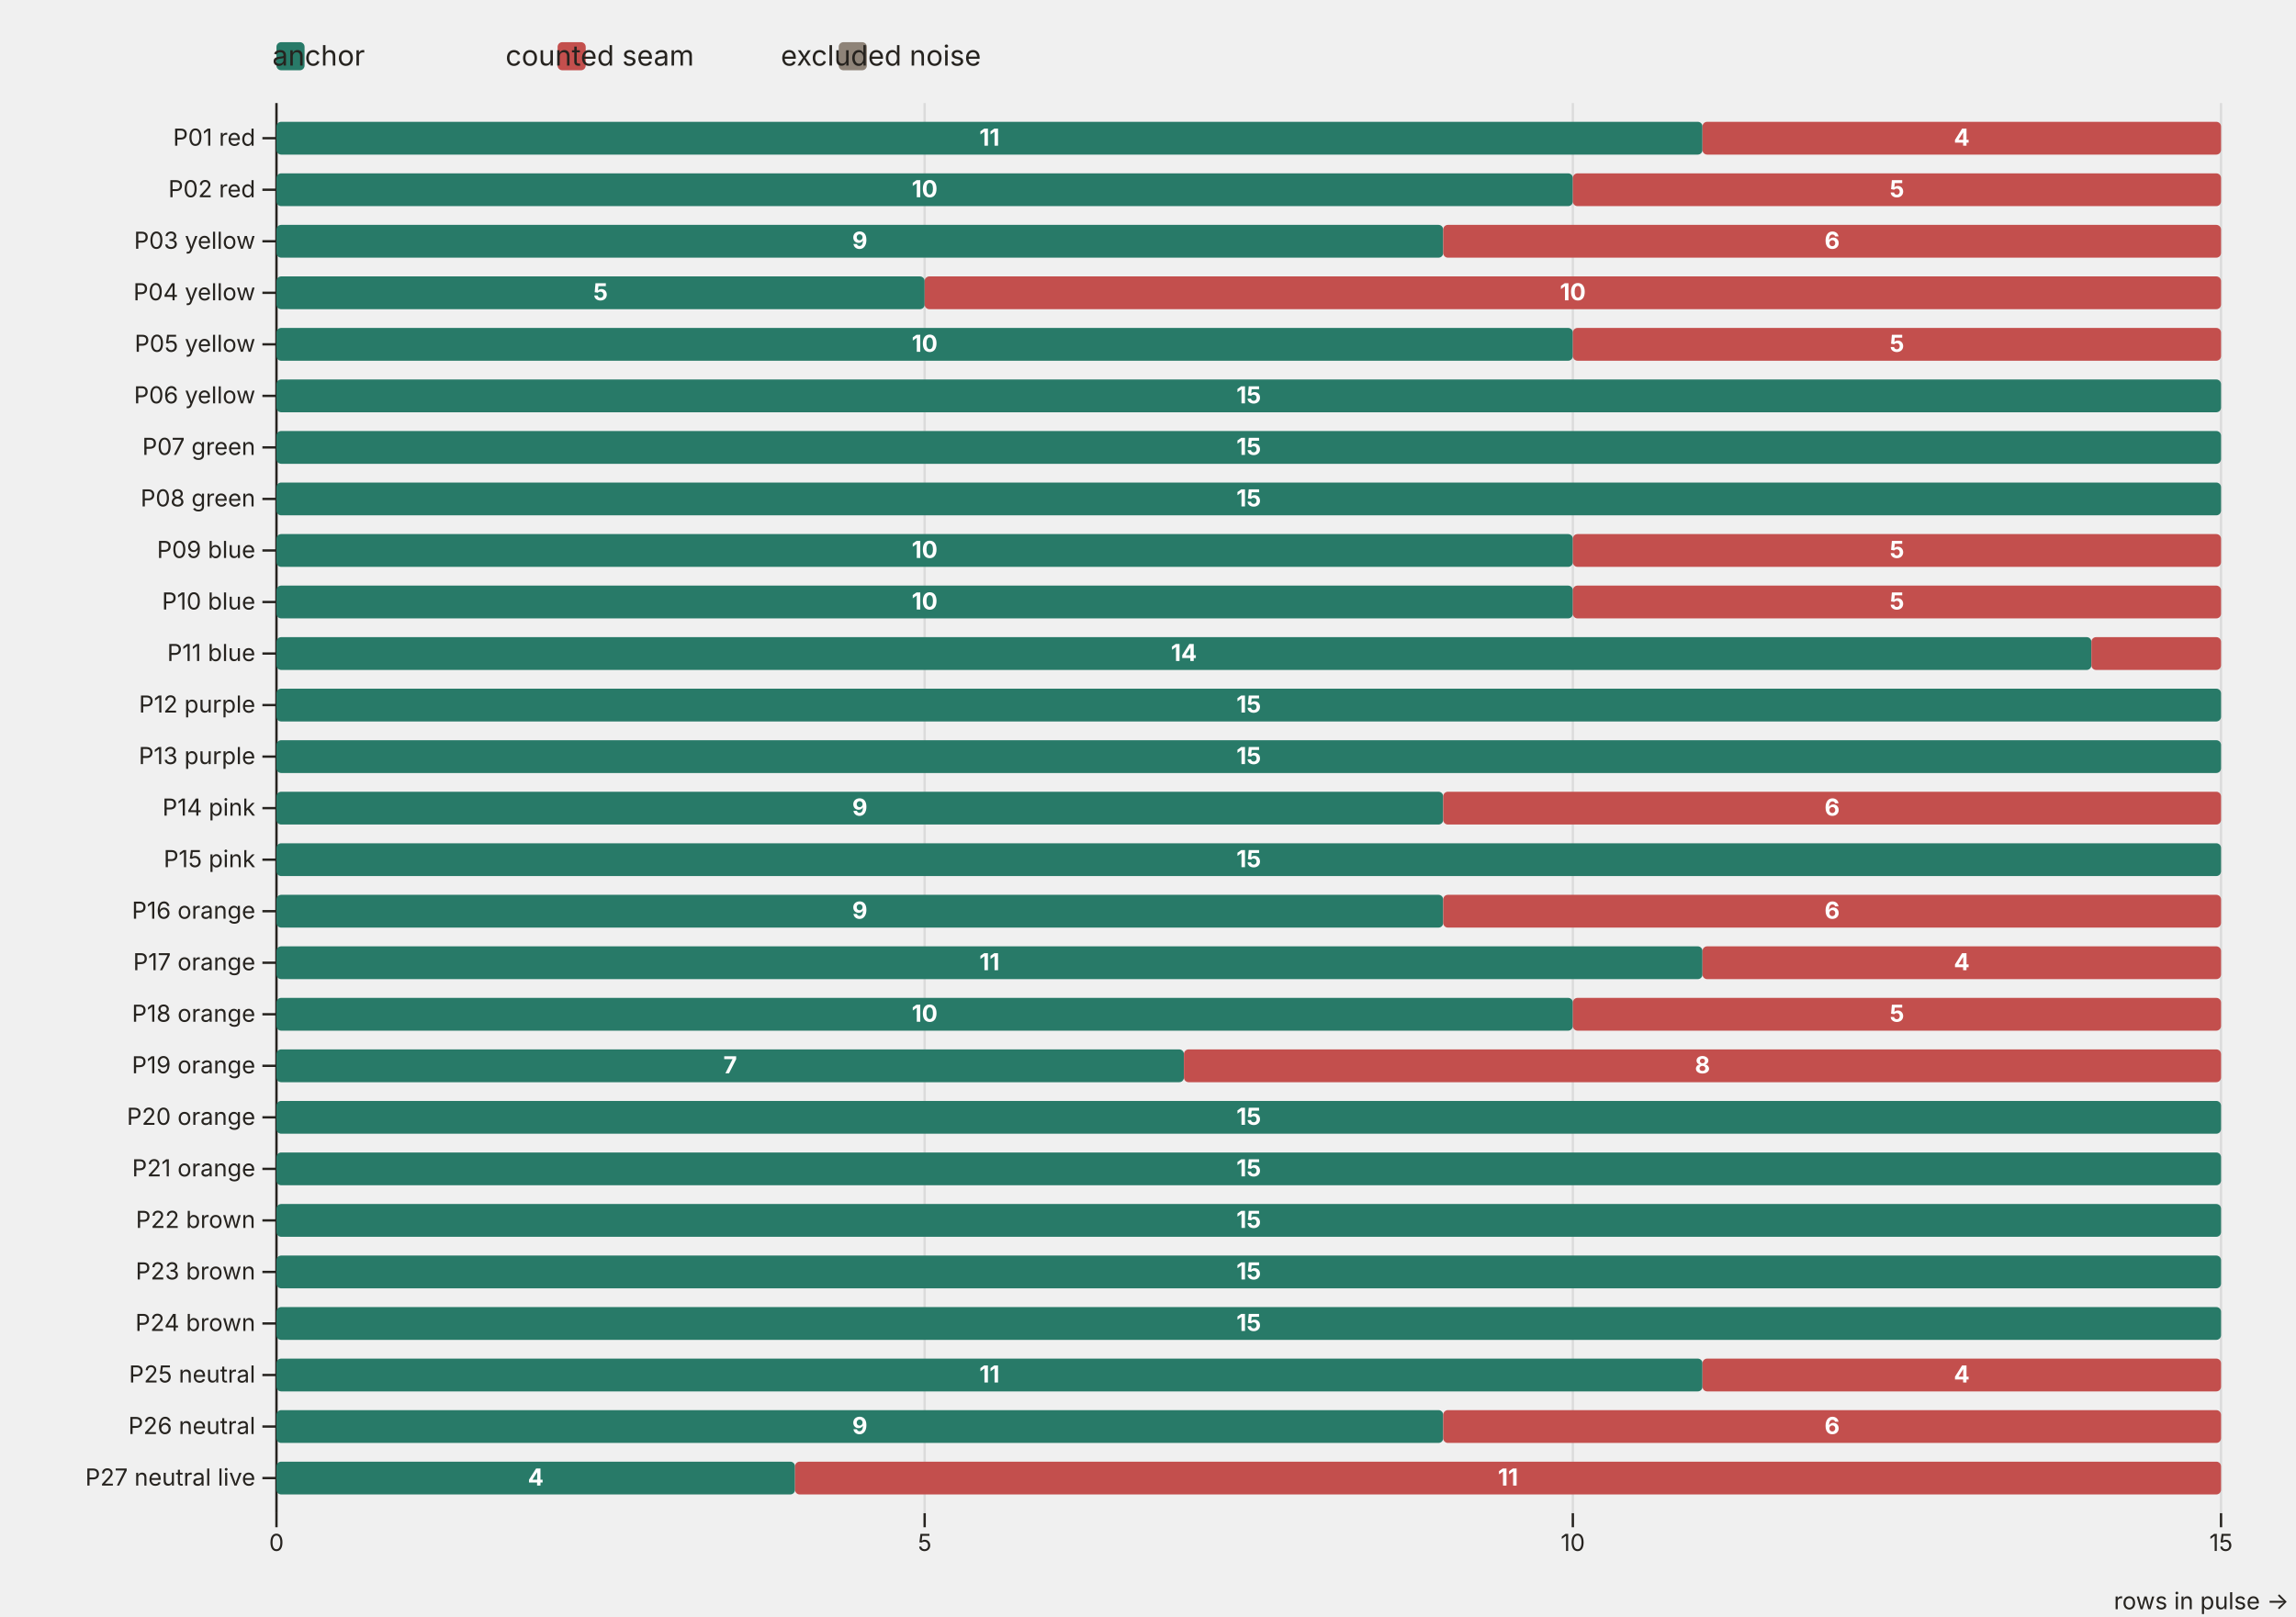
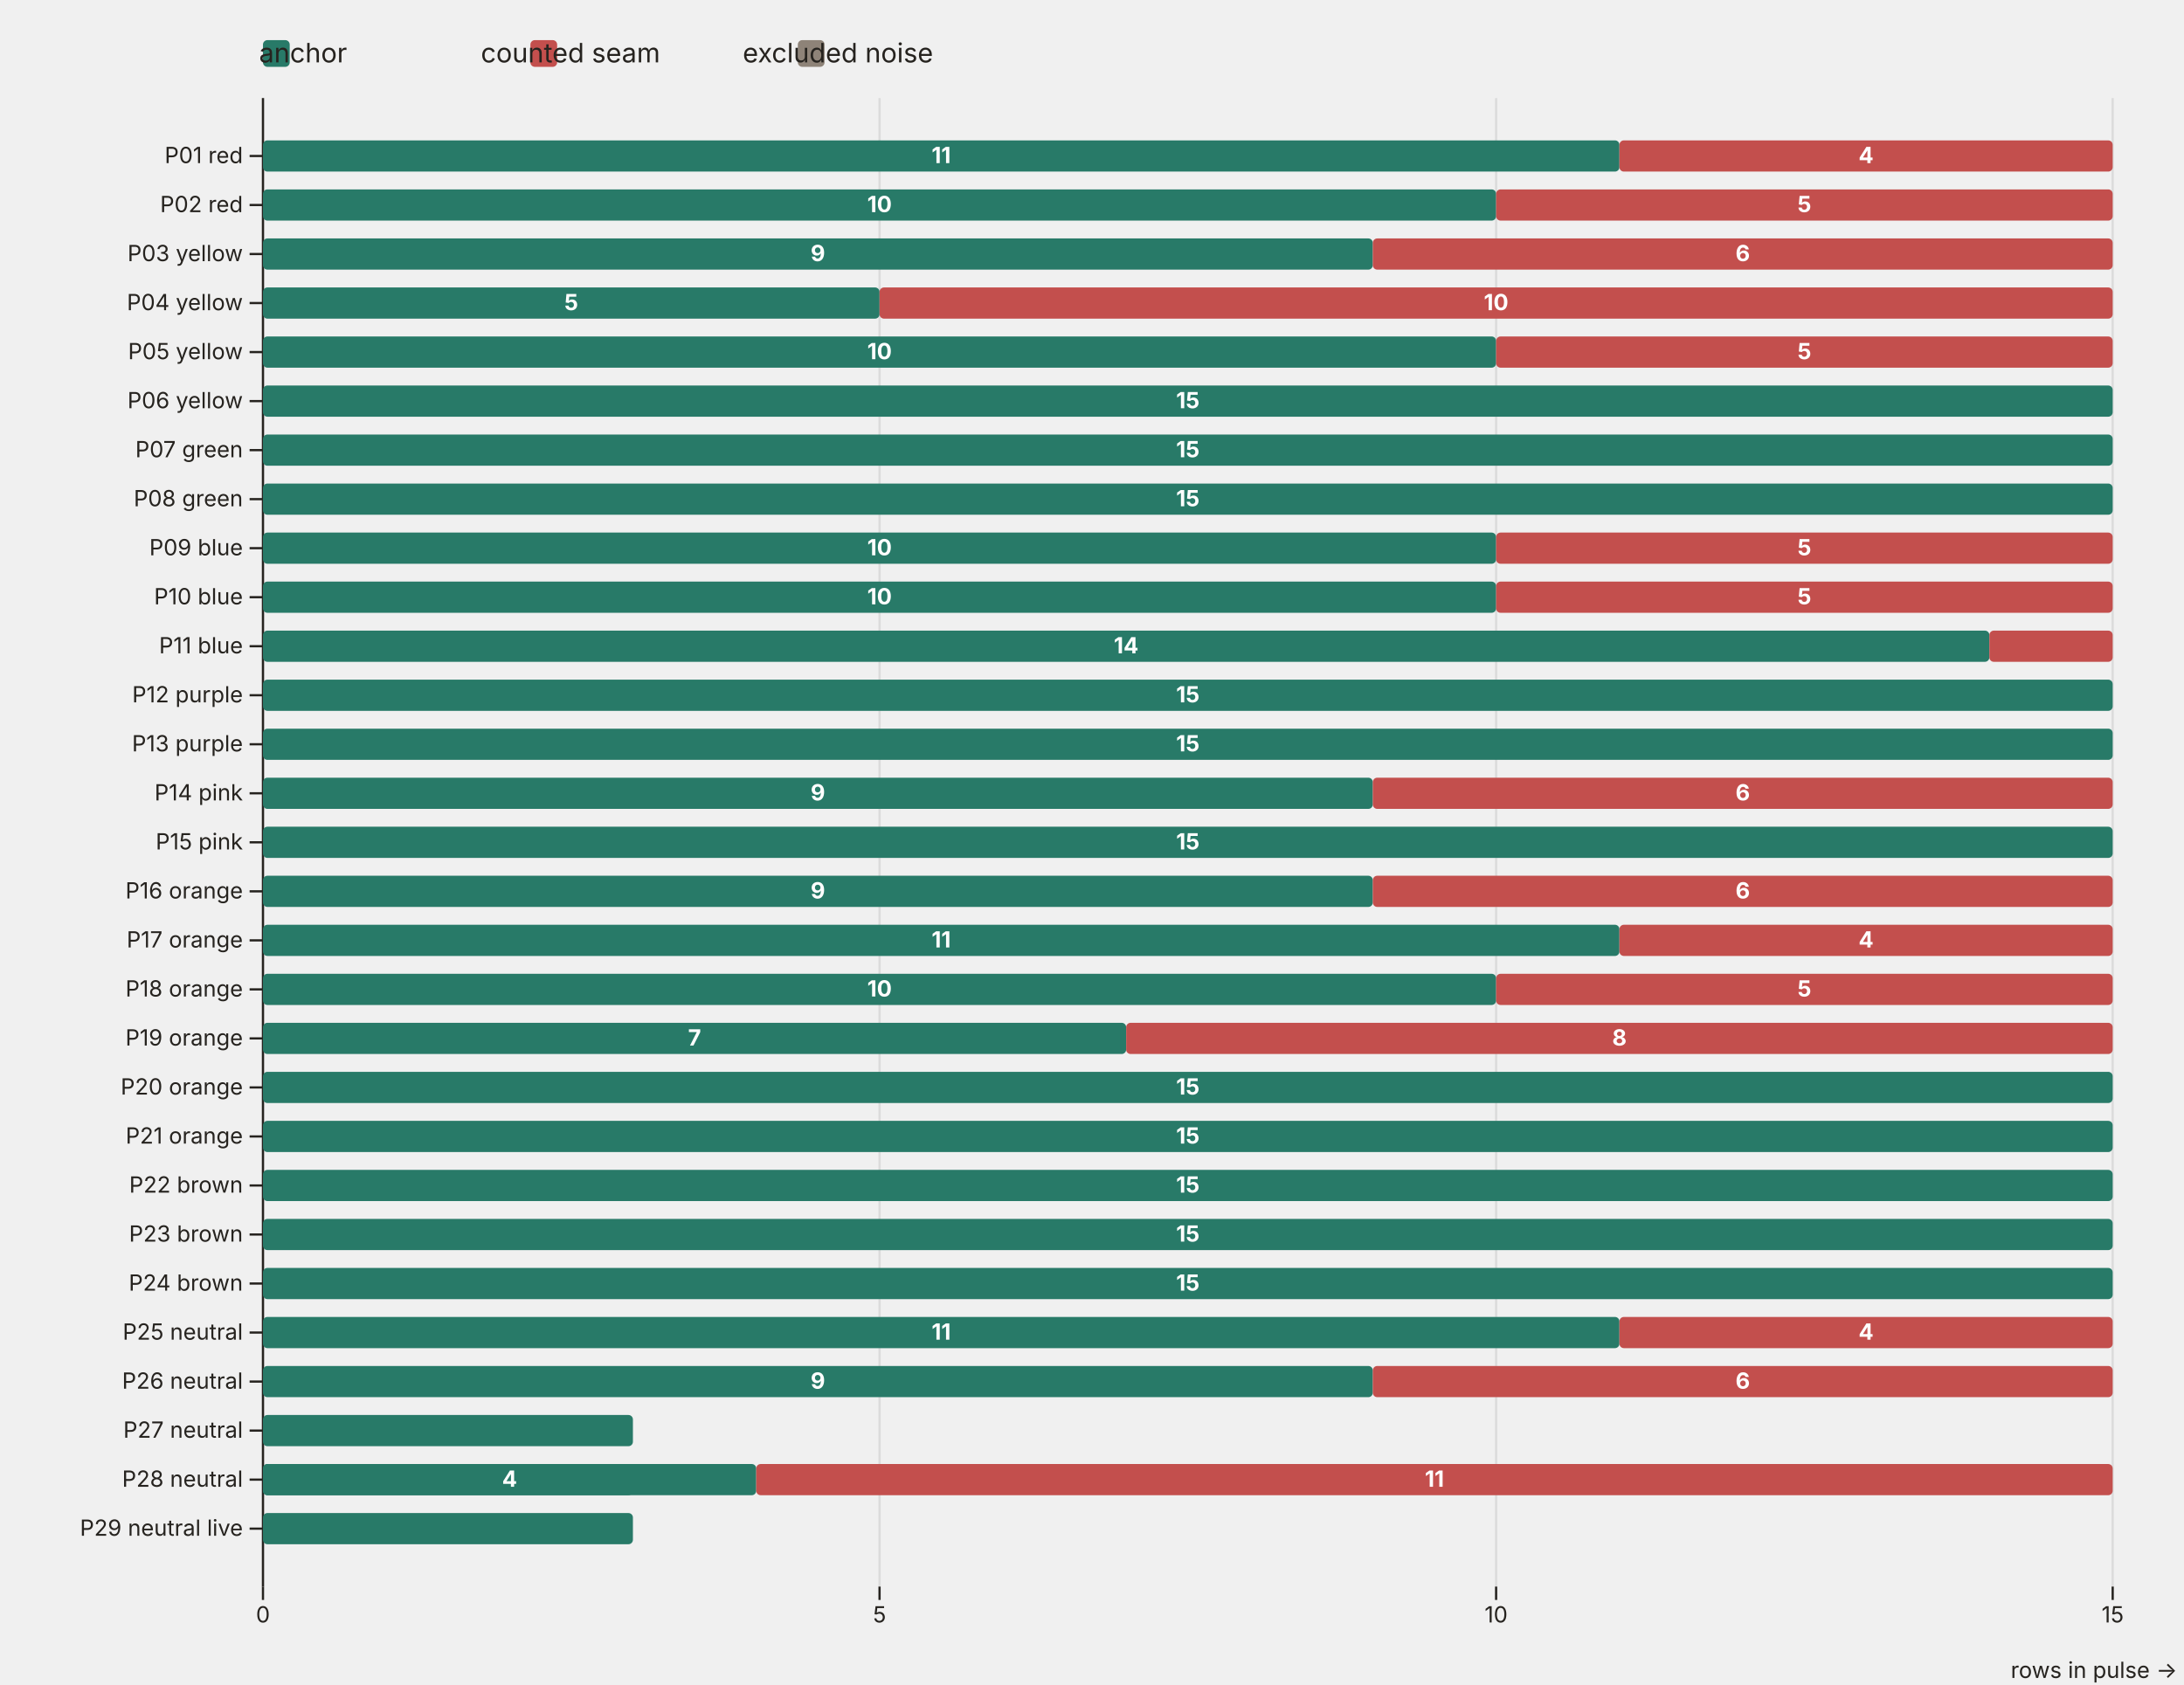
- <svg xmlns="http://www.w3.org/2000/svg" class="huey-eval-pulse-stack" fill="currentColor" font-family="system-ui, sans-serif" font-size="10" text-anchor="middle" width="980" height="690" viewBox="0 0 980 690" style="background: rgb(246, 245, 242); color: rgb(38, 35, 31); font-family: Inter, Arial, sans-serif;" role="img" aria-labelledby="title desc">
+ <svg xmlns="http://www.w3.org/2000/svg" class="huey-eval-pulse-stack" fill="currentColor" font-family="system-ui, sans-serif" font-size="10" text-anchor="middle" width="980" height="756" viewBox="0 0 980 756" style="background: rgb(246, 245, 242); color: rgb(38, 35, 31); font-family: Inter, Arial, sans-serif;" role="img" aria-labelledby="title desc">
  <style>:where(.huey-eval-pulse-stack) {
  --plot-background: white;
  display: block;
  height: auto;
  height: intrinsic;
  max-width: 100%;
}
:where(.huey-eval-pulse-stack text),
:where(.huey-eval-pulse-stack tspan) {
  white-space: pre;
}</style>
  <g aria-label="y-axis tick" aria-hidden="true" fill="none" stroke="currentColor" transform="translate(0,10)">
-     <path transform="translate(118,49)" d="M0,0L-6,0" />
-     <path transform="translate(118,71)" d="M0,0L-6,0" />
-     <path transform="translate(118,93)" d="M0,0L-6,0" />
-     <path transform="translate(118,115)" d="M0,0L-6,0" />
-     <path transform="translate(118,137)" d="M0,0L-6,0" />
-     <path transform="translate(118,159)" d="M0,0L-6,0" />
-     <path transform="translate(118,181)" d="M0,0L-6,0" />
-     <path transform="translate(118,203)" d="M0,0L-6,0" />
-     <path transform="translate(118,225)" d="M0,0L-6,0" />
-     <path transform="translate(118,247)" d="M0,0L-6,0" />
-     <path transform="translate(118,269)" d="M0,0L-6,0" />
-     <path transform="translate(118,291)" d="M0,0L-6,0" />
-     <path transform="translate(118,313)" d="M0,0L-6,0" />
-     <path transform="translate(118,335)" d="M0,0L-6,0" />
-     <path transform="translate(118,357)" d="M0,0L-6,0" />
-     <path transform="translate(118,379)" d="M0,0L-6,0" />
-     <path transform="translate(118,401)" d="M0,0L-6,0" />
-     <path transform="translate(118,423)" d="M0,0L-6,0" />
-     <path transform="translate(118,445)" d="M0,0L-6,0" />
-     <path transform="translate(118,467)" d="M0,0L-6,0" />
-     <path transform="translate(118,489)" d="M0,0L-6,0" />
-     <path transform="translate(118,511)" d="M0,0L-6,0" />
-     <path transform="translate(118,533)" d="M0,0L-6,0" />
-     <path transform="translate(118,555)" d="M0,0L-6,0" />
-     <path transform="translate(118,577)" d="M0,0L-6,0" />
-     <path transform="translate(118,599)" d="M0,0L-6,0" />
-     <path transform="translate(118,621)" d="M0,0L-6,0" />
+     <path transform="translate(118,60)" d="M0,0L-6,0" />
+     <path transform="translate(118,82)" d="M0,0L-6,0" />
+     <path transform="translate(118,104)" d="M0,0L-6,0" />
+     <path transform="translate(118,126)" d="M0,0L-6,0" />
+     <path transform="translate(118,148)" d="M0,0L-6,0" />
+     <path transform="translate(118,170)" d="M0,0L-6,0" />
+     <path transform="translate(118,192)" d="M0,0L-6,0" />
+     <path transform="translate(118,214)" d="M0,0L-6,0" />
+     <path transform="translate(118,236)" d="M0,0L-6,0" />
+     <path transform="translate(118,258)" d="M0,0L-6,0" />
+     <path transform="translate(118,280)" d="M0,0L-6,0" />
+     <path transform="translate(118,302)" d="M0,0L-6,0" />
+     <path transform="translate(118,324)" d="M0,0L-6,0" />
+     <path transform="translate(118,346)" d="M0,0L-6,0" />
+     <path transform="translate(118,368)" d="M0,0L-6,0" />
+     <path transform="translate(118,390)" d="M0,0L-6,0" />
+     <path transform="translate(118,412)" d="M0,0L-6,0" />
+     <path transform="translate(118,434)" d="M0,0L-6,0" />
+     <path transform="translate(118,456)" d="M0,0L-6,0" />
+     <path transform="translate(118,478)" d="M0,0L-6,0" />
+     <path transform="translate(118,500)" d="M0,0L-6,0" />
+     <path transform="translate(118,522)" d="M0,0L-6,0" />
+     <path transform="translate(118,544)" d="M0,0L-6,0" />
+     <path transform="translate(118,566)" d="M0,0L-6,0" />
+     <path transform="translate(118,588)" d="M0,0L-6,0" />
+     <path transform="translate(118,610)" d="M0,0L-6,0" />
+     <path transform="translate(118,632)" d="M0,0L-6,0" />
+     <path transform="translate(118,654)" d="M0,0L-6,0" />
+     <path transform="translate(118,676)" d="M0,0L-6,0" />
  </g>
  <g aria-label="y-axis tick label" text-anchor="end" transform="translate(-9,10)">
-     <text y="0.32em" transform="translate(118,49)">P01 red</text>
-     <text y="0.32em" transform="translate(118,71)">P02 red</text>
-     <text y="0.32em" transform="translate(118,93)">P03 yellow</text>
-     <text y="0.32em" transform="translate(118,115)">P04 yellow</text>
-     <text y="0.32em" transform="translate(118,137)">P05 yellow</text>
-     <text y="0.32em" transform="translate(118,159)">P06 yellow</text>
-     <text y="0.32em" transform="translate(118,181)">P07 green</text>
-     <text y="0.32em" transform="translate(118,203)">P08 green</text>
-     <text y="0.32em" transform="translate(118,225)">P09 blue</text>
-     <text y="0.32em" transform="translate(118,247)">P10 blue</text>
-     <text y="0.32em" transform="translate(118,269)">P11 blue</text>
-     <text y="0.32em" transform="translate(118,291)">P12 purple</text>
-     <text y="0.32em" transform="translate(118,313)">P13 purple</text>
-     <text y="0.32em" transform="translate(118,335)">P14 pink</text>
-     <text y="0.32em" transform="translate(118,357)">P15 pink</text>
-     <text y="0.32em" transform="translate(118,379)">P16 orange</text>
-     <text y="0.32em" transform="translate(118,401)">P17 orange</text>
-     <text y="0.32em" transform="translate(118,423)">P18 orange</text>
-     <text y="0.32em" transform="translate(118,445)">P19 orange</text>
-     <text y="0.32em" transform="translate(118,467)">P20 orange</text>
-     <text y="0.32em" transform="translate(118,489)">P21 orange</text>
-     <text y="0.32em" transform="translate(118,511)">P22 brown</text>
-     <text y="0.32em" transform="translate(118,533)">P23 brown</text>
-     <text y="0.32em" transform="translate(118,555)">P24 brown</text>
-     <text y="0.32em" transform="translate(118,577)">P25 neutral</text>
-     <text y="0.32em" transform="translate(118,599)">P26 neutral</text>
-     <text y="0.32em" transform="translate(118,621)">P27 neutral live</text>
+     <text y="0.32em" transform="translate(118,60)">P01 red</text>
+     <text y="0.32em" transform="translate(118,82)">P02 red</text>
+     <text y="0.32em" transform="translate(118,104)">P03 yellow</text>
+     <text y="0.32em" transform="translate(118,126)">P04 yellow</text>
+     <text y="0.32em" transform="translate(118,148)">P05 yellow</text>
+     <text y="0.32em" transform="translate(118,170)">P06 yellow</text>
+     <text y="0.32em" transform="translate(118,192)">P07 green</text>
+     <text y="0.32em" transform="translate(118,214)">P08 green</text>
+     <text y="0.32em" transform="translate(118,236)">P09 blue</text>
+     <text y="0.32em" transform="translate(118,258)">P10 blue</text>
+     <text y="0.32em" transform="translate(118,280)">P11 blue</text>
+     <text y="0.32em" transform="translate(118,302)">P12 purple</text>
+     <text y="0.32em" transform="translate(118,324)">P13 purple</text>
+     <text y="0.32em" transform="translate(118,346)">P14 pink</text>
+     <text y="0.32em" transform="translate(118,368)">P15 pink</text>
+     <text y="0.32em" transform="translate(118,390)">P16 orange</text>
+     <text y="0.32em" transform="translate(118,412)">P17 orange</text>
+     <text y="0.32em" transform="translate(118,434)">P18 orange</text>
+     <text y="0.32em" transform="translate(118,456)">P19 orange</text>
+     <text y="0.32em" transform="translate(118,478)">P20 orange</text>
+     <text y="0.32em" transform="translate(118,500)">P21 orange</text>
+     <text y="0.32em" transform="translate(118,522)">P22 brown</text>
+     <text y="0.32em" transform="translate(118,544)">P23 brown</text>
+     <text y="0.32em" transform="translate(118,566)">P24 brown</text>
+     <text y="0.32em" transform="translate(118,588)">P25 neutral</text>
+     <text y="0.32em" transform="translate(118,610)">P26 neutral</text>
+     <text y="0.32em" transform="translate(118,632)">P27 neutral</text>
+     <text y="0.32em" transform="translate(118,654)">P28 neutral</text>
+     <text y="0.32em" transform="translate(118,676)">P29 neutral live</text>
  </g>
  <g aria-label="x-grid" aria-hidden="true" stroke="currentColor" stroke-opacity="0.1">
-     <line x1="118" x2="118" y1="44" y2="646" />
-     <line x1="394.667" x2="394.667" y1="44" y2="646" />
-     <line x1="671.333" x2="671.333" y1="44" y2="646" />
-     <line x1="948" x2="948" y1="44" y2="646" />
+     <line x1="118" x2="118" y1="44" y2="712" />
+     <line x1="394.667" x2="394.667" y1="44" y2="712" />
+     <line x1="671.333" x2="671.333" y1="44" y2="712" />
+     <line x1="948" x2="948" y1="44" y2="712" />
  </g>
  <g aria-label="x-axis tick" aria-hidden="true" fill="none" stroke="currentColor">
-     <path transform="translate(118,646)" d="M0,0L0,6" />
-     <path transform="translate(394.6667,646)" d="M0,0L0,6" />
-     <path transform="translate(671.3333,646)" d="M0,0L0,6" />
-     <path transform="translate(948,646)" d="M0,0L0,6" />
+     <path transform="translate(118,712)" d="M0,0L0,6" />
+     <path transform="translate(394.6667,712)" d="M0,0L0,6" />
+     <path transform="translate(671.3333,712)" d="M0,0L0,6" />
+     <path transform="translate(948,712)" d="M0,0L0,6" />
  </g>
  <g aria-label="x-axis tick label" font-variant="tabular-nums" transform="translate(0,9)">
-     <text y="0.71em" transform="translate(118,646)">0</text>
-     <text y="0.71em" transform="translate(394.6667,646)">5</text>
-     <text y="0.71em" transform="translate(671.3333,646)">10</text>
-     <text y="0.71em" transform="translate(948,646)">15</text>
+     <text y="0.71em" transform="translate(118,712)">0</text>
+     <text y="0.71em" transform="translate(394.6667,712)">5</text>
+     <text y="0.71em" transform="translate(671.3333,712)">10</text>
+     <text y="0.71em" transform="translate(948,712)">15</text>
  </g>
  <g aria-label="x-axis label" text-anchor="end" transform="translate(29,41)">
-     <text transform="translate(948,646)">rows in pulse →</text>
+     <text transform="translate(948,712)">rows in pulse →</text>
  </g>
  <g aria-label="rule" stroke="currentColor">
-     <line x1="118" x2="118" y1="44" y2="646" />
+     <line x1="118" x2="118" y1="44" y2="712" />
  </g>
  <g aria-label="rect">
-     <rect x="118" y="52" width="608.667" height="14" rx="2" fill="#287a68" />
-     <rect x="726.667" y="52" width="221.333" height="14" rx="2" fill="#c34f4d" />
-     <rect x="948" y="52" width="0" height="14" rx="2" fill="#8e8378" />
-     <rect x="118" y="74" width="553.333" height="14" rx="2" fill="#287a68" />
-     <rect x="671.333" y="74" width="276.667" height="14" rx="2" fill="#c34f4d" />
-     <rect x="948" y="74" width="0" height="14" rx="2" fill="#8e8378" />
-     <rect x="118" y="96" width="498" height="14" rx="2" fill="#287a68" />
-     <rect x="616" y="96" width="332" height="14" rx="2" fill="#c34f4d" />
-     <rect x="948" y="96" width="0" height="14" rx="2" fill="#8e8378" />
-     <rect x="118" y="118" width="276.667" height="14" rx="2" fill="#287a68" />
-     <rect x="394.667" y="118" width="553.333" height="14" rx="2" fill="#c34f4d" />
-     <rect x="948" y="118" width="0" height="14" rx="2" fill="#8e8378" />
-     <rect x="118" y="140" width="553.333" height="14" rx="2" fill="#287a68" />
-     <rect x="671.333" y="140" width="276.667" height="14" rx="2" fill="#c34f4d" />
-     <rect x="948" y="140" width="0" height="14" rx="2" fill="#8e8378" />
-     <rect x="118" y="162" width="830" height="14" rx="2" fill="#287a68" />
-     <rect x="948" y="162" width="0" height="14" rx="2" fill="#c34f4d" />
-     <rect x="948" y="162" width="0" height="14" rx="2" fill="#8e8378" />
-     <rect x="118" y="184" width="830" height="14" rx="2" fill="#287a68" />
-     <rect x="948" y="184" width="0" height="14" rx="2" fill="#c34f4d" />
-     <rect x="948" y="184" width="0" height="14" rx="2" fill="#8e8378" />
-     <rect x="118" y="206" width="830" height="14" rx="2" fill="#287a68" />
-     <rect x="948" y="206" width="0" height="14" rx="2" fill="#c34f4d" />
-     <rect x="948" y="206" width="0" height="14" rx="2" fill="#8e8378" />
-     <rect x="118" y="228" width="553.333" height="14" rx="2" fill="#287a68" />
-     <rect x="671.333" y="228" width="276.667" height="14" rx="2" fill="#c34f4d" />
-     <rect x="948" y="228" width="0" height="14" rx="2" fill="#8e8378" />
-     <rect x="118" y="250" width="553.333" height="14" rx="2" fill="#287a68" />
-     <rect x="671.333" y="250" width="276.667" height="14" rx="2" fill="#c34f4d" />
-     <rect x="948" y="250" width="0" height="14" rx="2" fill="#8e8378" />
-     <rect x="118" y="272" width="774.667" height="14" rx="2" fill="#287a68" />
-     <rect x="892.667" y="272" width="55.333" height="14" rx="2" fill="#c34f4d" />
-     <rect x="948" y="272" width="0" height="14" rx="2" fill="#8e8378" />
-     <rect x="118" y="294" width="830" height="14" rx="2" fill="#287a68" />
-     <rect x="948" y="294" width="0" height="14" rx="2" fill="#c34f4d" />
-     <rect x="948" y="294" width="0" height="14" rx="2" fill="#8e8378" />
-     <rect x="118" y="316" width="830" height="14" rx="2" fill="#287a68" />
-     <rect x="948" y="316" width="0" height="14" rx="2" fill="#c34f4d" />
-     <rect x="948" y="316" width="0" height="14" rx="2" fill="#8e8378" />
-     <rect x="118" y="338" width="498" height="14" rx="2" fill="#287a68" />
-     <rect x="616" y="338" width="332" height="14" rx="2" fill="#c34f4d" />
-     <rect x="948" y="338" width="0" height="14" rx="2" fill="#8e8378" />
-     <rect x="118" y="360" width="830" height="14" rx="2" fill="#287a68" />
-     <rect x="948" y="360" width="0" height="14" rx="2" fill="#c34f4d" />
-     <rect x="948" y="360" width="0" height="14" rx="2" fill="#8e8378" />
-     <rect x="118" y="382" width="498" height="14" rx="2" fill="#287a68" />
-     <rect x="616" y="382" width="332" height="14" rx="2" fill="#c34f4d" />
-     <rect x="948" y="382" width="0" height="14" rx="2" fill="#8e8378" />
-     <rect x="118" y="404" width="608.667" height="14" rx="2" fill="#287a68" />
-     <rect x="726.667" y="404" width="221.333" height="14" rx="2" fill="#c34f4d" />
-     <rect x="948" y="404" width="0" height="14" rx="2" fill="#8e8378" />
-     <rect x="118" y="426" width="553.333" height="14" rx="2" fill="#287a68" />
-     <rect x="671.333" y="426" width="276.667" height="14" rx="2" fill="#c34f4d" />
-     <rect x="948" y="426" width="0" height="14" rx="2" fill="#8e8378" />
-     <rect x="118" y="448" width="387.333" height="14" rx="2" fill="#287a68" />
-     <rect x="505.333" y="448" width="442.667" height="14" rx="2" fill="#c34f4d" />
-     <rect x="948" y="448" width="0" height="14" rx="2" fill="#8e8378" />
-     <rect x="118" y="470" width="830" height="14" rx="2" fill="#287a68" />
-     <rect x="948" y="470" width="0" height="14" rx="2" fill="#c34f4d" />
-     <rect x="948" y="470" width="0" height="14" rx="2" fill="#8e8378" />
-     <rect x="118" y="492" width="830" height="14" rx="2" fill="#287a68" />
-     <rect x="948" y="492" width="0" height="14" rx="2" fill="#c34f4d" />
-     <rect x="948" y="492" width="0" height="14" rx="2" fill="#8e8378" />
-     <rect x="118" y="514" width="830" height="14" rx="2" fill="#287a68" />
-     <rect x="948" y="514" width="0" height="14" rx="2" fill="#c34f4d" />
-     <rect x="948" y="514" width="0" height="14" rx="2" fill="#8e8378" />
-     <rect x="118" y="536" width="830" height="14" rx="2" fill="#287a68" />
-     <rect x="948" y="536" width="0" height="14" rx="2" fill="#c34f4d" />
-     <rect x="948" y="536" width="0" height="14" rx="2" fill="#8e8378" />
-     <rect x="118" y="558" width="830" height="14" rx="2" fill="#287a68" />
-     <rect x="948" y="558" width="0" height="14" rx="2" fill="#c34f4d" />
-     <rect x="948" y="558" width="0" height="14" rx="2" fill="#8e8378" />
-     <rect x="118" y="580" width="608.667" height="14" rx="2" fill="#287a68" />
-     <rect x="726.667" y="580" width="221.333" height="14" rx="2" fill="#c34f4d" />
-     <rect x="948" y="580" width="0" height="14" rx="2" fill="#8e8378" />
-     <rect x="118" y="602" width="498" height="14" rx="2" fill="#287a68" />
-     <rect x="616" y="602" width="332" height="14" rx="2" fill="#c34f4d" />
-     <rect x="948" y="602" width="0" height="14" rx="2" fill="#8e8378" />
-     <rect x="118" y="624" width="221.333" height="14" rx="2" fill="#287a68" />
-     <rect x="339.333" y="624" width="608.667" height="14" rx="2" fill="#c34f4d" />
-     <rect x="948" y="624" width="0" height="14" rx="2" fill="#8e8378" />
+     <rect x="118" y="63" width="608.667" height="14" rx="2" fill="#287a68" />
+     <rect x="726.667" y="63" width="221.333" height="14" rx="2" fill="#c34f4d" />
+     <rect x="948" y="63" width="0" height="14" rx="2" fill="#8e8378" />
+     <rect x="118" y="85" width="553.333" height="14" rx="2" fill="#287a68" />
+     <rect x="671.333" y="85" width="276.667" height="14" rx="2" fill="#c34f4d" />
+     <rect x="948" y="85" width="0" height="14" rx="2" fill="#8e8378" />
+     <rect x="118" y="107" width="498" height="14" rx="2" fill="#287a68" />
+     <rect x="616" y="107" width="332" height="14" rx="2" fill="#c34f4d" />
+     <rect x="948" y="107" width="0" height="14" rx="2" fill="#8e8378" />
+     <rect x="118" y="129" width="276.667" height="14" rx="2" fill="#287a68" />
+     <rect x="394.667" y="129" width="553.333" height="14" rx="2" fill="#c34f4d" />
+     <rect x="948" y="129" width="0" height="14" rx="2" fill="#8e8378" />
+     <rect x="118" y="151" width="553.333" height="14" rx="2" fill="#287a68" />
+     <rect x="671.333" y="151" width="276.667" height="14" rx="2" fill="#c34f4d" />
+     <rect x="948" y="151" width="0" height="14" rx="2" fill="#8e8378" />
+     <rect x="118" y="173" width="830" height="14" rx="2" fill="#287a68" />
+     <rect x="948" y="173" width="0" height="14" rx="2" fill="#c34f4d" />
+     <rect x="948" y="173" width="0" height="14" rx="2" fill="#8e8378" />
+     <rect x="118" y="195" width="830" height="14" rx="2" fill="#287a68" />
+     <rect x="948" y="195" width="0" height="14" rx="2" fill="#c34f4d" />
+     <rect x="948" y="195" width="0" height="14" rx="2" fill="#8e8378" />
+     <rect x="118" y="217" width="830" height="14" rx="2" fill="#287a68" />
+     <rect x="948" y="217" width="0" height="14" rx="2" fill="#c34f4d" />
+     <rect x="948" y="217" width="0" height="14" rx="2" fill="#8e8378" />
+     <rect x="118" y="239" width="553.333" height="14" rx="2" fill="#287a68" />
+     <rect x="671.333" y="239" width="276.667" height="14" rx="2" fill="#c34f4d" />
+     <rect x="948" y="239" width="0" height="14" rx="2" fill="#8e8378" />
+     <rect x="118" y="261" width="553.333" height="14" rx="2" fill="#287a68" />
+     <rect x="671.333" y="261" width="276.667" height="14" rx="2" fill="#c34f4d" />
+     <rect x="948" y="261" width="0" height="14" rx="2" fill="#8e8378" />
+     <rect x="118" y="283" width="774.667" height="14" rx="2" fill="#287a68" />
+     <rect x="892.667" y="283" width="55.333" height="14" rx="2" fill="#c34f4d" />
+     <rect x="948" y="283" width="0" height="14" rx="2" fill="#8e8378" />
+     <rect x="118" y="305" width="830" height="14" rx="2" fill="#287a68" />
+     <rect x="948" y="305" width="0" height="14" rx="2" fill="#c34f4d" />
+     <rect x="948" y="305" width="0" height="14" rx="2" fill="#8e8378" />
+     <rect x="118" y="327" width="830" height="14" rx="2" fill="#287a68" />
+     <rect x="948" y="327" width="0" height="14" rx="2" fill="#c34f4d" />
+     <rect x="948" y="327" width="0" height="14" rx="2" fill="#8e8378" />
+     <rect x="118" y="349" width="498" height="14" rx="2" fill="#287a68" />
+     <rect x="616" y="349" width="332" height="14" rx="2" fill="#c34f4d" />
+     <rect x="948" y="349" width="0" height="14" rx="2" fill="#8e8378" />
+     <rect x="118" y="371" width="830" height="14" rx="2" fill="#287a68" />
+     <rect x="948" y="371" width="0" height="14" rx="2" fill="#c34f4d" />
+     <rect x="948" y="371" width="0" height="14" rx="2" fill="#8e8378" />
+     <rect x="118" y="393" width="498" height="14" rx="2" fill="#287a68" />
+     <rect x="616" y="393" width="332" height="14" rx="2" fill="#c34f4d" />
+     <rect x="948" y="393" width="0" height="14" rx="2" fill="#8e8378" />
+     <rect x="118" y="415" width="608.667" height="14" rx="2" fill="#287a68" />
+     <rect x="726.667" y="415" width="221.333" height="14" rx="2" fill="#c34f4d" />
+     <rect x="948" y="415" width="0" height="14" rx="2" fill="#8e8378" />
+     <rect x="118" y="437" width="553.333" height="14" rx="2" fill="#287a68" />
+     <rect x="671.333" y="437" width="276.667" height="14" rx="2" fill="#c34f4d" />
+     <rect x="948" y="437" width="0" height="14" rx="2" fill="#8e8378" />
+     <rect x="118" y="459" width="387.333" height="14" rx="2" fill="#287a68" />
+     <rect x="505.333" y="459" width="442.667" height="14" rx="2" fill="#c34f4d" />
+     <rect x="948" y="459" width="0" height="14" rx="2" fill="#8e8378" />
+     <rect x="118" y="481" width="830" height="14" rx="2" fill="#287a68" />
+     <rect x="948" y="481" width="0" height="14" rx="2" fill="#c34f4d" />
+     <rect x="948" y="481" width="0" height="14" rx="2" fill="#8e8378" />
+     <rect x="118" y="503" width="830" height="14" rx="2" fill="#287a68" />
+     <rect x="948" y="503" width="0" height="14" rx="2" fill="#c34f4d" />
+     <rect x="948" y="503" width="0" height="14" rx="2" fill="#8e8378" />
+     <rect x="118" y="525" width="830" height="14" rx="2" fill="#287a68" />
+     <rect x="948" y="525" width="0" height="14" rx="2" fill="#c34f4d" />
+     <rect x="948" y="525" width="0" height="14" rx="2" fill="#8e8378" />
+     <rect x="118" y="547" width="830" height="14" rx="2" fill="#287a68" />
+     <rect x="948" y="547" width="0" height="14" rx="2" fill="#c34f4d" />
+     <rect x="948" y="547" width="0" height="14" rx="2" fill="#8e8378" />
+     <rect x="118" y="569" width="830" height="14" rx="2" fill="#287a68" />
+     <rect x="948" y="569" width="0" height="14" rx="2" fill="#c34f4d" />
+     <rect x="948" y="569" width="0" height="14" rx="2" fill="#8e8378" />
+     <rect x="118" y="591" width="608.667" height="14" rx="2" fill="#287a68" />
+     <rect x="726.667" y="591" width="221.333" height="14" rx="2" fill="#c34f4d" />
+     <rect x="948" y="591" width="0" height="14" rx="2" fill="#8e8378" />
+     <rect x="118" y="613" width="498" height="14" rx="2" fill="#287a68" />
+     <rect x="616" y="613" width="332" height="14" rx="2" fill="#c34f4d" />
+     <rect x="948" y="613" width="0" height="14" rx="2" fill="#8e8378" />
+     <rect x="118" y="635" width="166" height="14" rx="2" fill="#287a68" />
+     <rect x="284" y="635" width="0" height="14" rx="2" fill="#c34f4d" />
+     <rect x="284" y="635" width="0" height="14" rx="2" fill="#8e8378" />
+     <rect x="118" y="657" width="221.333" height="14" rx="2" fill="#287a68" />
+     <rect x="339.333" y="657" width="608.667" height="14" rx="2" fill="#c34f4d" />
+     <rect x="948" y="657" width="0" height="14" rx="2" fill="#8e8378" />
+     <rect x="118" y="657" width="166" height="14" rx="2" fill="#287a68" />
+     <rect x="284" y="657" width="0" height="14" rx="2" fill="#c34f4d" />
+     <rect x="284" y="657" width="0" height="14" rx="2" fill="#8e8378" />
+     <rect x="118" y="679" width="166" height="14" rx="2" fill="#287a68" />
+     <rect x="284" y="679" width="0" height="14" rx="2" fill="#c34f4d" />
+     <rect x="284" y="679" width="0" height="14" rx="2" fill="#8e8378" />
  </g>
  <g aria-label="text" fill="white" font-size="10" font-variant="tabular-nums" font-weight="700" transform="translate(0,10)">
-     <text y="0.32em" transform="translate(422.3333,49)">11</text>
-     <text y="0.32em" transform="translate(837.3333,49)">4</text>
-     <text y="0.32em" transform="translate(394.6667,71)">10</text>
-     <text y="0.32em" transform="translate(809.6667,71)">5</text>
-     <text y="0.32em" transform="translate(367,93)">9</text>
-     <text y="0.32em" transform="translate(782,93)">6</text>
-     <text y="0.32em" transform="translate(256.3333,115)">5</text>
-     <text y="0.32em" transform="translate(671.3333,115)">10</text>
-     <text y="0.32em" transform="translate(394.6667,137)">10</text>
-     <text y="0.32em" transform="translate(809.6667,137)">5</text>
-     <text y="0.32em" transform="translate(533,159)">15</text>
-     <text y="0.32em" transform="translate(533,181)">15</text>
-     <text y="0.32em" transform="translate(533,203)">15</text>
-     <text y="0.32em" transform="translate(394.6667,225)">10</text>
-     <text y="0.32em" transform="translate(809.6667,225)">5</text>
-     <text y="0.32em" transform="translate(394.6667,247)">10</text>
-     <text y="0.32em" transform="translate(809.6667,247)">5</text>
-     <text y="0.32em" transform="translate(505.3333,269)">14</text>
-     <text y="0.32em" transform="translate(533,291)">15</text>
-     <text y="0.32em" transform="translate(533,313)">15</text>
-     <text y="0.32em" transform="translate(367,335)">9</text>
-     <text y="0.32em" transform="translate(782,335)">6</text>
-     <text y="0.32em" transform="translate(533,357)">15</text>
-     <text y="0.32em" transform="translate(367,379)">9</text>
-     <text y="0.32em" transform="translate(782,379)">6</text>
-     <text y="0.32em" transform="translate(422.3333,401)">11</text>
-     <text y="0.32em" transform="translate(837.3333,401)">4</text>
-     <text y="0.32em" transform="translate(394.6667,423)">10</text>
-     <text y="0.32em" transform="translate(809.6667,423)">5</text>
-     <text y="0.32em" transform="translate(311.6667,445)">7</text>
-     <text y="0.32em" transform="translate(726.6667,445)">8</text>
-     <text y="0.32em" transform="translate(533,467)">15</text>
-     <text y="0.32em" transform="translate(533,489)">15</text>
-     <text y="0.32em" transform="translate(533,511)">15</text>
-     <text y="0.32em" transform="translate(533,533)">15</text>
-     <text y="0.32em" transform="translate(533,555)">15</text>
-     <text y="0.32em" transform="translate(422.3333,577)">11</text>
-     <text y="0.32em" transform="translate(837.3333,577)">4</text>
-     <text y="0.32em" transform="translate(367,599)">9</text>
-     <text y="0.32em" transform="translate(782,599)">6</text>
-     <text y="0.32em" transform="translate(228.6667,621)">4</text>
-     <text y="0.32em" transform="translate(643.6667,621)">11</text>
+     <text y="0.32em" transform="translate(422.3333,60)">11</text>
+     <text y="0.32em" transform="translate(837.3333,60)">4</text>
+     <text y="0.32em" transform="translate(394.6667,82)">10</text>
+     <text y="0.32em" transform="translate(809.6667,82)">5</text>
+     <text y="0.32em" transform="translate(367,104)">9</text>
+     <text y="0.32em" transform="translate(782,104)">6</text>
+     <text y="0.32em" transform="translate(256.3333,126)">5</text>
+     <text y="0.32em" transform="translate(671.3333,126)">10</text>
+     <text y="0.32em" transform="translate(394.6667,148)">10</text>
+     <text y="0.32em" transform="translate(809.6667,148)">5</text>
+     <text y="0.32em" transform="translate(533,170)">15</text>
+     <text y="0.32em" transform="translate(533,192)">15</text>
+     <text y="0.32em" transform="translate(533,214)">15</text>
+     <text y="0.32em" transform="translate(394.6667,236)">10</text>
+     <text y="0.32em" transform="translate(809.6667,236)">5</text>
+     <text y="0.32em" transform="translate(394.6667,258)">10</text>
+     <text y="0.32em" transform="translate(809.6667,258)">5</text>
+     <text y="0.32em" transform="translate(505.3333,280)">14</text>
+     <text y="0.32em" transform="translate(533,302)">15</text>
+     <text y="0.32em" transform="translate(533,324)">15</text>
+     <text y="0.32em" transform="translate(367,346)">9</text>
+     <text y="0.32em" transform="translate(782,346)">6</text>
+     <text y="0.32em" transform="translate(533,368)">15</text>
+     <text y="0.32em" transform="translate(367,390)">9</text>
+     <text y="0.32em" transform="translate(782,390)">6</text>
+     <text y="0.32em" transform="translate(422.3333,412)">11</text>
+     <text y="0.32em" transform="translate(837.3333,412)">4</text>
+     <text y="0.32em" transform="translate(394.6667,434)">10</text>
+     <text y="0.32em" transform="translate(809.6667,434)">5</text>
+     <text y="0.32em" transform="translate(311.6667,456)">7</text>
+     <text y="0.32em" transform="translate(726.6667,456)">8</text>
+     <text y="0.32em" transform="translate(533,478)">15</text>
+     <text y="0.32em" transform="translate(533,500)">15</text>
+     <text y="0.32em" transform="translate(533,522)">15</text>
+     <text y="0.32em" transform="translate(533,544)">15</text>
+     <text y="0.32em" transform="translate(533,566)">15</text>
+     <text y="0.32em" transform="translate(422.3333,588)">11</text>
+     <text y="0.32em" transform="translate(837.3333,588)">4</text>
+     <text y="0.32em" transform="translate(367,610)">9</text>
+     <text y="0.32em" transform="translate(782,610)">6</text>
+     <text y="0.32em" transform="translate(228.6667,654)">4</text>
+     <text y="0.32em" transform="translate(643.6667,654)">11</text>
  </g>
  <g aria-label="legend" transform="translate(118 18)">
    <rect x="0" y="0" width="12" height="12" rx="2" fill="#287a68" />
    <text x="18" y="10" font-size="12" fill="#26231f">anchor</text>
    <rect x="120" y="0" width="12" height="12" rx="2" fill="#c34f4d" />
    <text x="138" y="10" font-size="12" fill="#26231f">counted seam</text>
    <rect x="240" y="0" width="12" height="12" rx="2" fill="#8e8378" />
    <text x="258" y="10" font-size="12" fill="#26231f">excluded noise</text>
  </g>
</svg>
